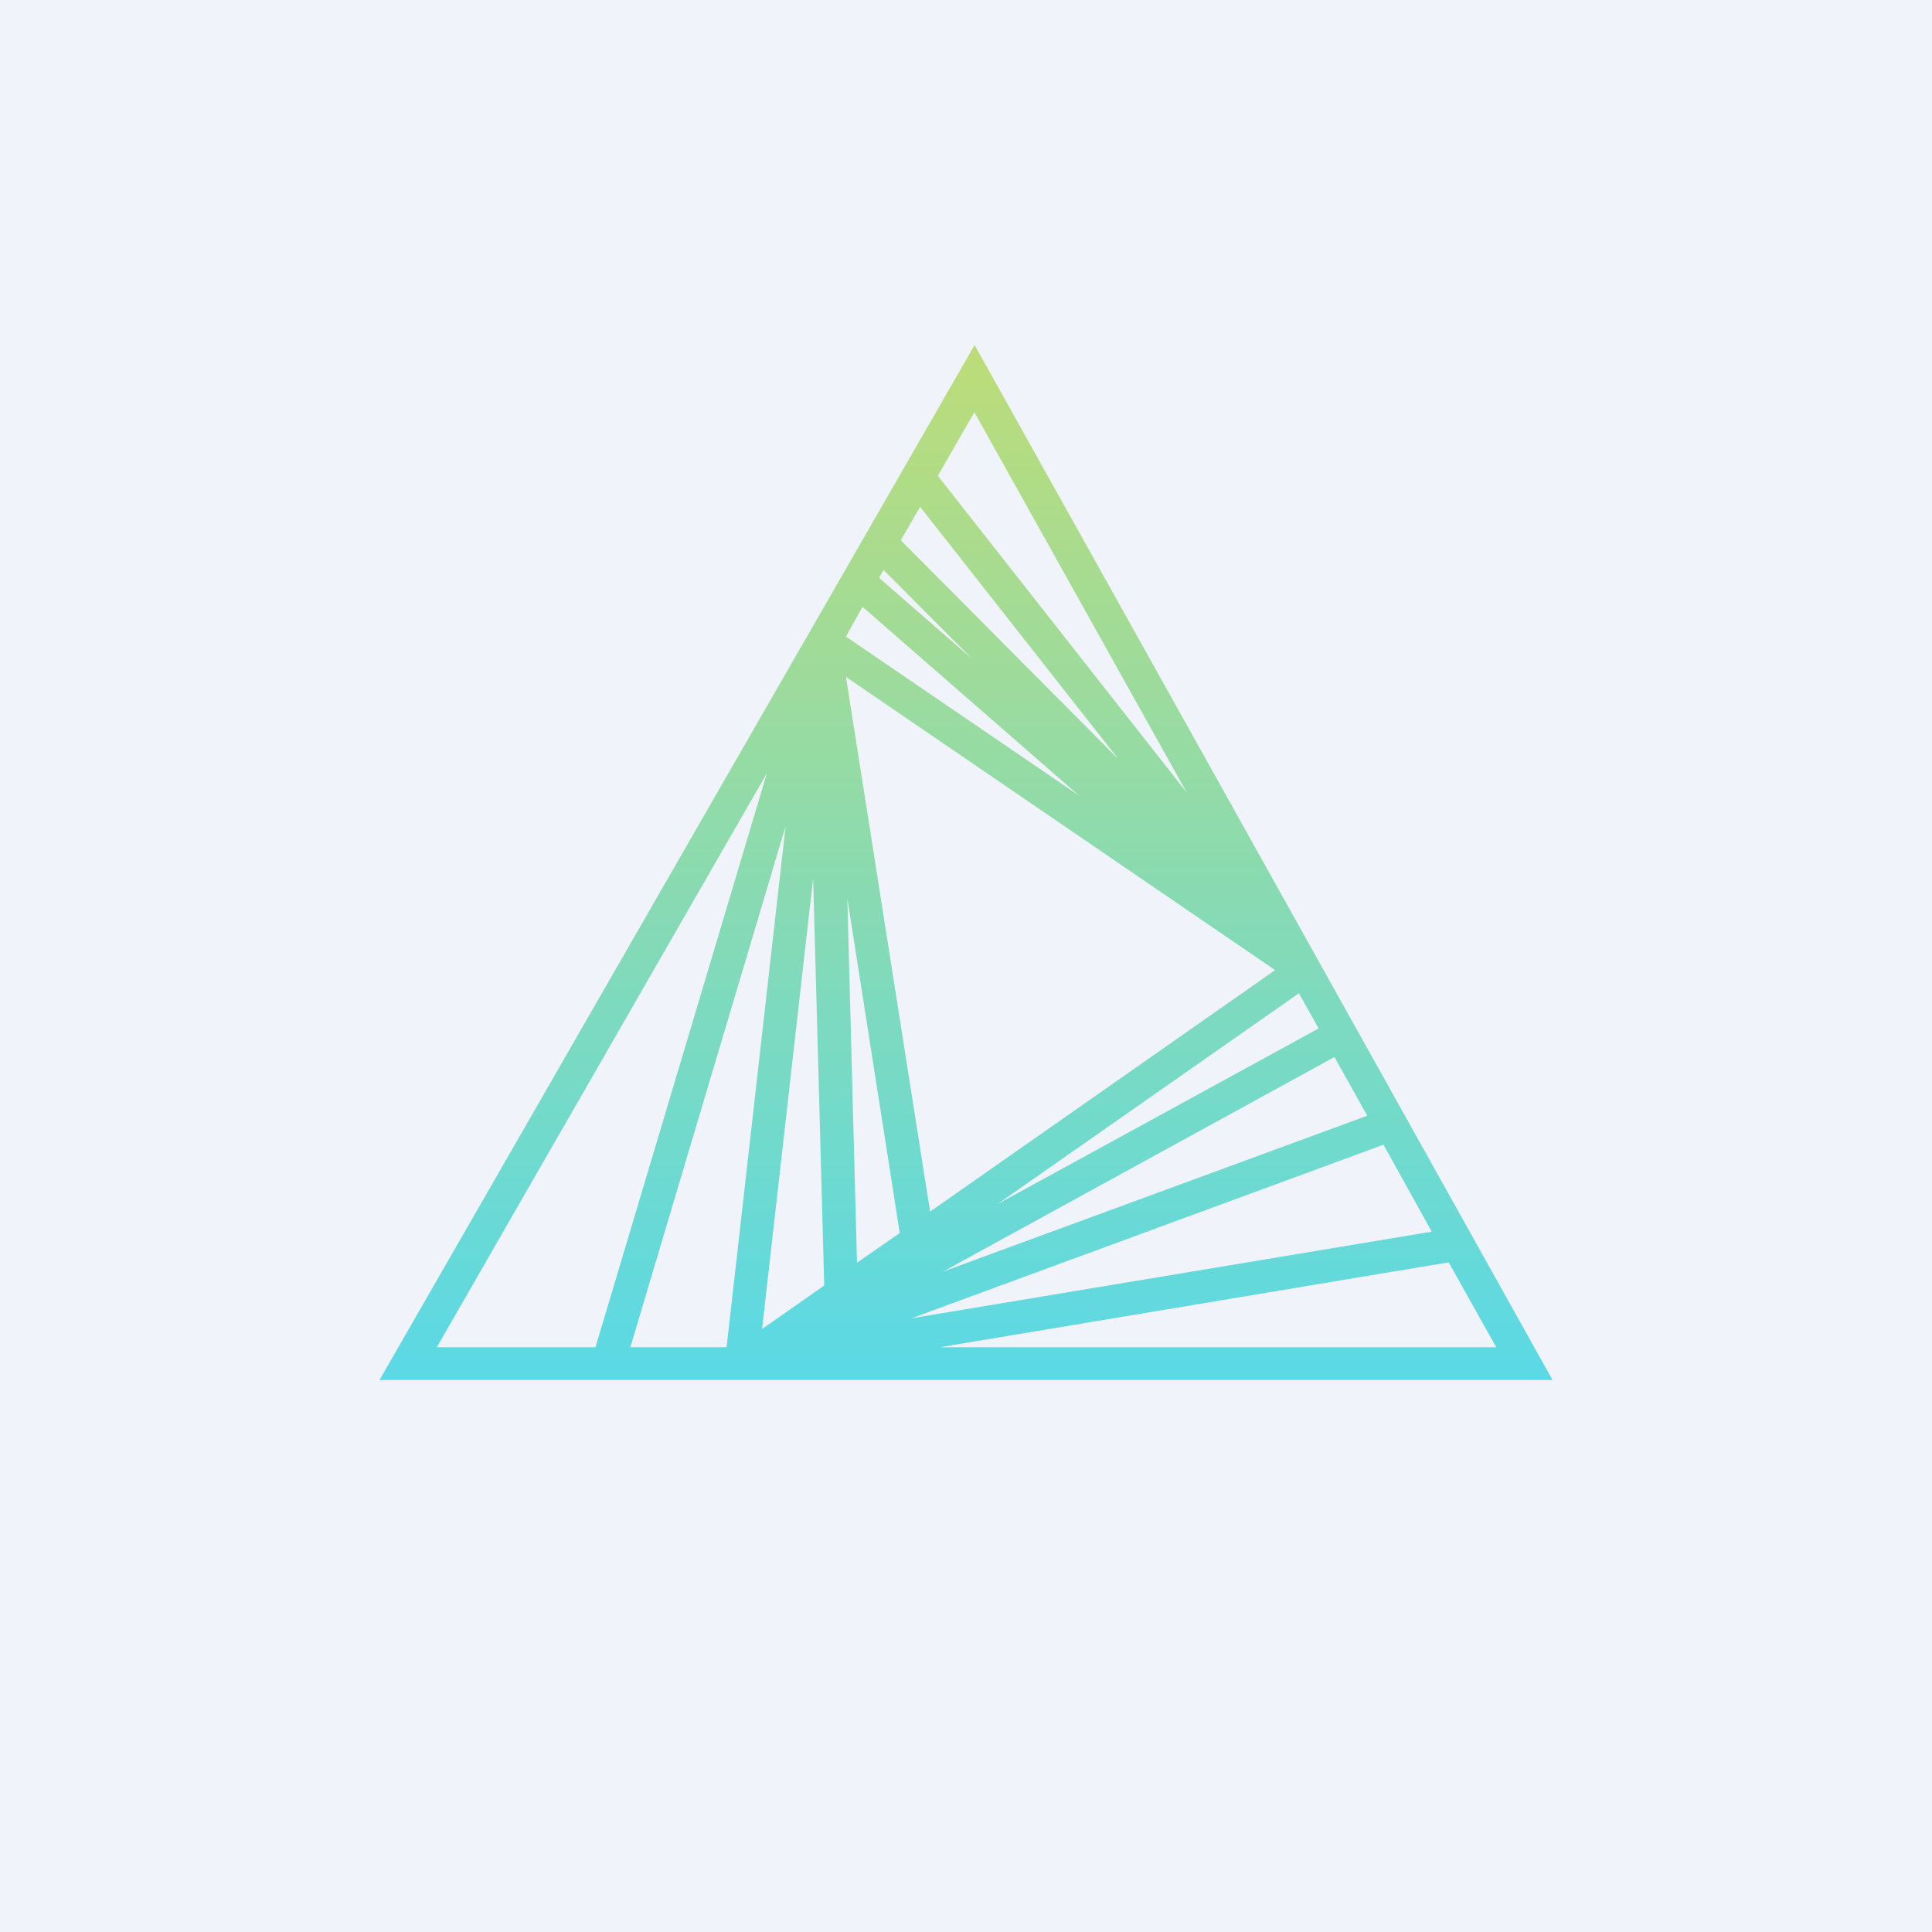
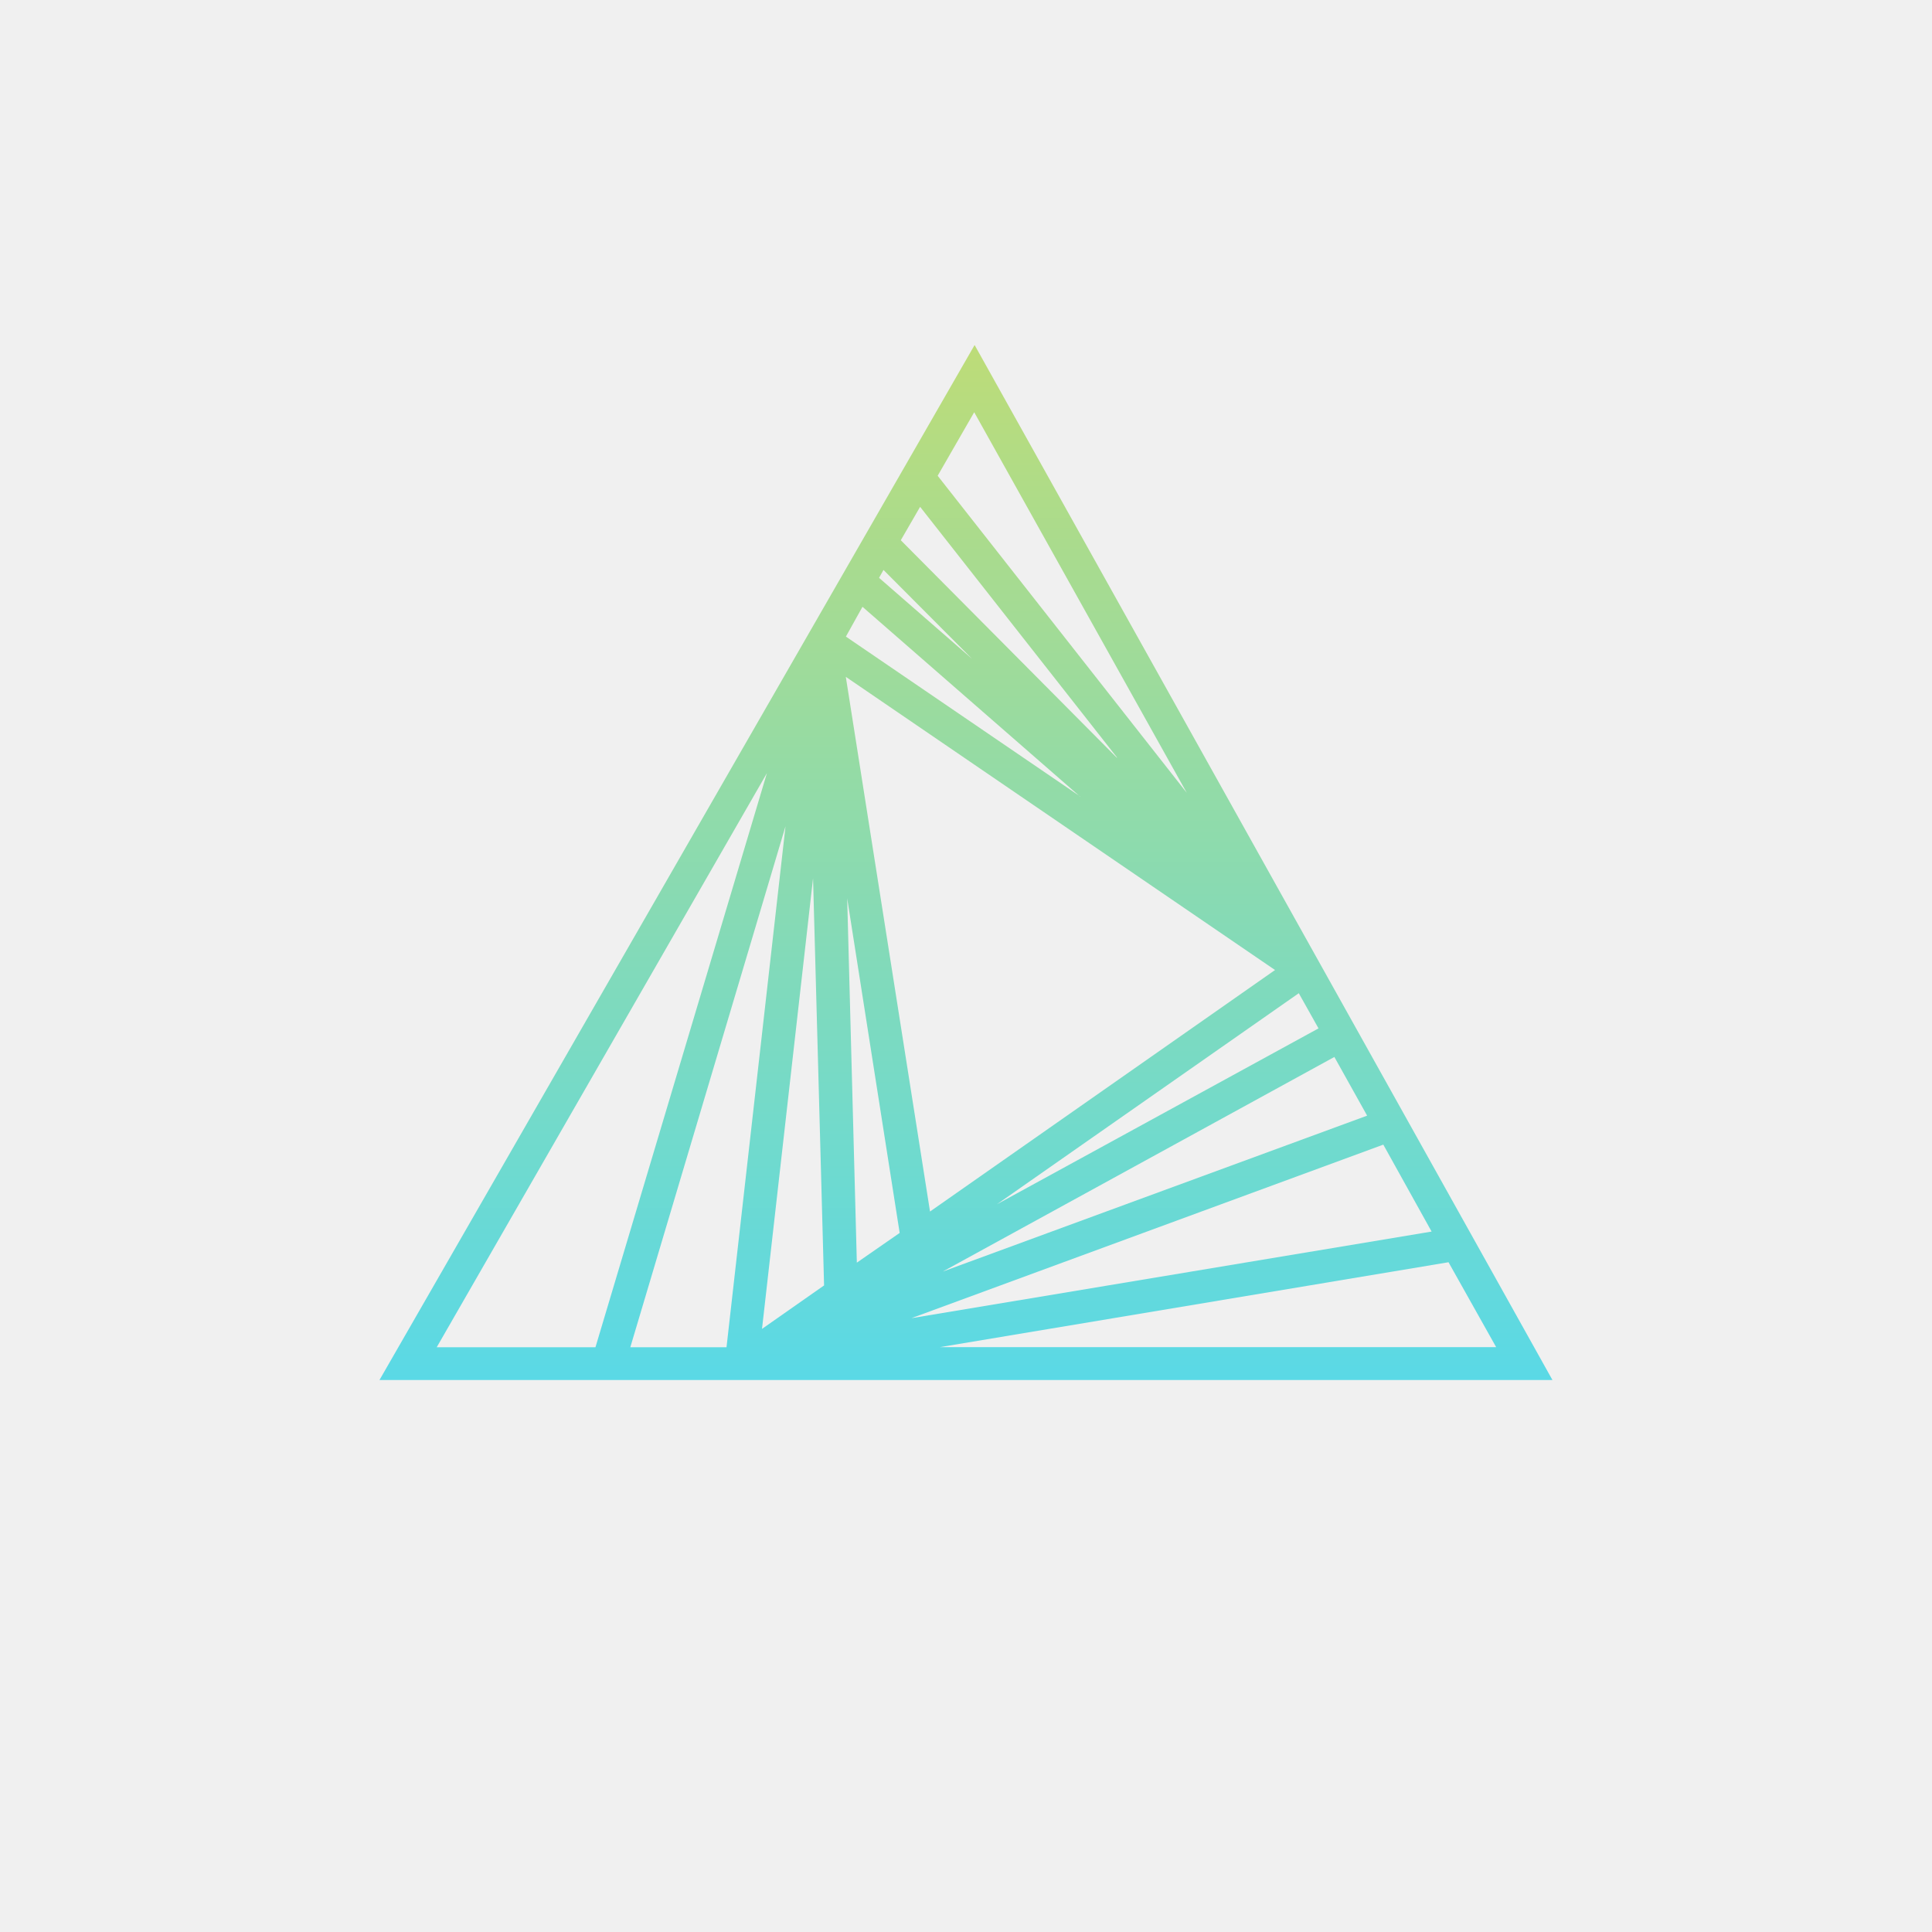
<svg xmlns="http://www.w3.org/2000/svg" width="24" height="24" fill="none" viewBox="0 0 24 24">
-   <g clip-path="url(#AQTIS__a)">
-     <path fill="#F0F3FA" d="M0 0h24v24H0z" />
-     <path fill="url(#AQTIS__b)" fill-rule="evenodd" d="m12.107 4.286 7.179 12.857H4.714zM11.65 5.91l3.094 3.938-2.64-4.727zm2.228 3.501L11.43 6.296l-.24.415 2.683 2.7zM10.976 7.08l-.056.098 1.157 1.008zm2.443 2.816-2.705-2.358-.205.37 2.914 1.988zm-3.892-.292-4.101 7.132h1.971zM7.83 16.736h1.196l.733-6.472zm2.271-5.825.138 5.058-.772.54zm1.573 5.825h6.913l-.591-1.055zm6.112-1.436-.6-1.08-5.863 2.156zm-6.073.497 5.271-1.937-.407-.729zm4.667-3.021-.244-.437-3.75 2.622zm-5.734 2.91.531-.369-.651-4.157zm-.137-7.277 1.045 6.642 4.286-3z" clip-rule="evenodd" />
-   </g>
+   <path fill="url(#AQTIS__a)" fill-rule="evenodd" d="m12.107 4.286 7.178 12.857H4.714zm-.459 1.624 3.094 3.938-2.64-4.727zm2.229 3.501L11.43 6.296l-.24.415 2.682 2.7zM10.975 7.08l-.055.098 1.157 1.008zm2.443 2.816-2.704-2.358-.206.37 2.914 1.988zm-3.891-.292-4.102 7.132h1.972zM7.83 16.736h1.195l.733-6.472zM10.1 10.91l.137 5.058-.771.54zm1.573 5.825h6.913l-.592-1.055zm6.111-1.436-.6-1.08-5.863 2.156zm-6.073.497 5.272-1.937-.407-.729zm4.668-3.021-.245-.437-3.75 2.622zm-5.735 2.91.532-.369-.652-4.157zm-.137-7.277 1.046 6.642 4.286-3z" clip-rule="evenodd" />
  <defs>
-     <linearGradient id="AQTIS__b" x1="12" x2="12" y1="4.286" y2="17.143" gradientUnits="userSpaceOnUse">
+     <linearGradient id="AQTIS__a" x1="12" x2="12" y1="4.286" y2="17.143" gradientUnits="userSpaceOnUse">
      <stop stop-color="#BDDC78" />
      <stop offset="1" stop-color="#5AD9E6" />
    </linearGradient>
-     <clipPath id="AQTIS__a">
-       <path fill="#fff" d="M0 0h24v24H0z" />
-     </clipPath>
  </defs>
</svg>
